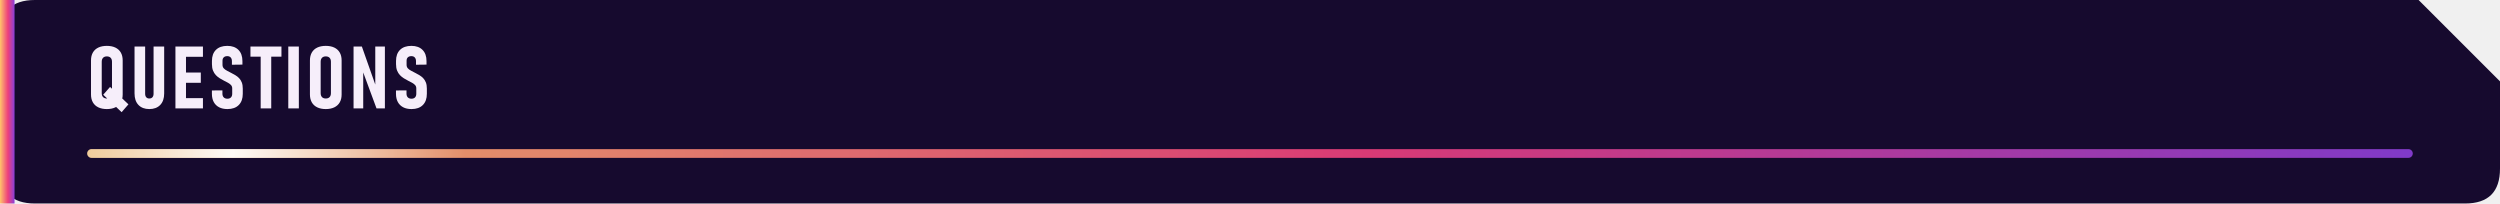
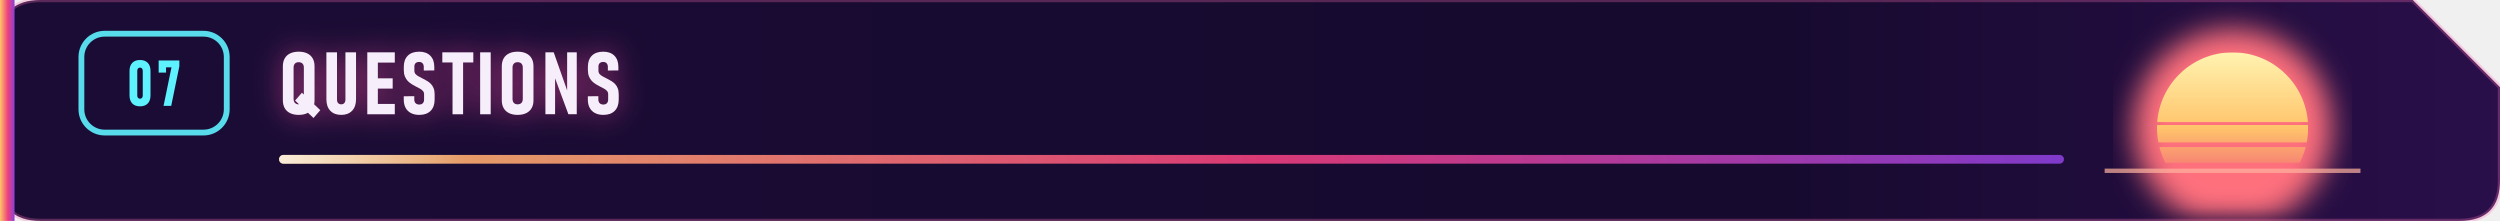
- <svg xmlns="http://www.w3.org/2000/svg" viewBox="0 0 860 70" width="860" height="70" role="img" aria-label="Questions">
+ <svg xmlns="http://www.w3.org/2000/svg" viewBox="0 0 860 76" width="860" height="76" role="img" aria-label="Questions">
  <defs>
    <linearGradient id="ink" x1="0" y1="0" x2="1" y2="0">
      <stop offset="0" stop-color="#ffc46b" />
      <stop offset=".55" stop-color="#ee3f7c" />
      <stop offset="1" stop-color="#8b3fd9" />
    </linearGradient>
+     <linearGradient id="sun" x1="0" y1="0" x2="0" y2="1">
+       <stop offset="0" stop-color="#fff3b0" />
+       <stop offset=".5" stop-color="#ffc46b" />
+       <stop offset="1" stop-color="#ee3f7c" />
+     </linearGradient>
+     <linearGradient id="plate" x1="0" y1="0" x2="1" y2="0">
+       <stop offset="0" stop-color="#1b0c36" />
+       <stop offset=".7" stop-color="#160a2e" />
+       <stop offset="1" stop-color="#2a0f4a" />
+     </linearGradient>
    <linearGradient id="shine" x1="0" y1="0" x2="1" y2="0">
      <stop offset="0" stop-color="#fff" stop-opacity="0" />
      <stop offset=".5" stop-color="#fff" stop-opacity=".95" />
      <stop offset="1" stop-color="#fff" stop-opacity="0" />
    </linearGradient>
+     <filter id="glow" x="-10%" y="-60%" width="120%" height="220%">
+       <feGaussianBlur stdDeviation="5" />
+     </filter>
    <clipPath id="line">
-       <rect x="30" y="51.299" width="800" height="3" rx="1.5" />
+       <rect x="96" y="53.299" width="614" height="3" rx="1.5" />
    </clipPath>
+     <mask id="sm">
+       <circle cx="768" cy="44" r="26" fill="#fff" />
+       <rect x="742" y="58" width="52" height="20" fill="#000" />
+       <rect x="742" y="42" width="52" height="1.0" fill="#000" />
+       <rect x="742" y="49" width="52" height="1.6" fill="#000" />
+       <rect x="742" y="56" width="52" height="2.2" fill="#000" />
+       <rect x="742" y="63" width="52" height="2.8" fill="#000" />
+       <rect x="742" y="70" width="52" height="3.4" fill="#000" />
+     </mask>
  </defs>
  <style>
  .run { animation: run 4.5s ease-in-out infinite; }
  @keyframes run { 0% { transform: translateX(-180px); } 55%, 100% { transform: translateX(900px); } }
-   @media (prefers-reduced-motion: reduce) { * { animation: none !important; } }
+   .on { animation: on 1.4s linear both; }
+   @keyframes on { 0% { opacity: 0; } 10% { opacity: .8; } 14% { opacity: .1; } 22% { opacity: 1; } 26% { opacity: .4; } 34%, 100% { opacity: 1; } }
+   .breathe { animation: breathe 4s ease-in-out infinite alternate; } @keyframes breathe { from { opacity: .35; } to { opacity: .8; } }
+   @media (prefers-reduced-motion: reduce) { .run, .up { animation: none !important; } .up { opacity: 1 !important; } }
</style>
-   <path d="M0,12 Q0,0 12,0 H832 L860,28 V58 Q860,70 848,70 H12 Q0,70 0,58 Z" fill="#160a2e" />
-   <rect x="0" y="0" width="5" height="70" fill="url(#ink)" />
-   <g fill="#f6eefa">
-     <path transform="translate(30.0 16.0)" d="M11.836 22.588 5.508 16.582 7.866 13.901 14.18 19.893ZM6.753 21.519Q5.039 21.519 3.816 20.925Q2.592 20.332 1.948 19.211Q1.304 18.091 1.304 16.509V4.79Q1.304 3.193 1.948 2.073Q2.592 0.952 3.816 0.366Q5.039 -0.22 6.753 -0.22Q8.467 -0.22 9.69 0.366Q10.914 0.952 11.558 2.073Q12.202 3.193 12.202 4.79V16.509Q12.202 18.091 11.558 19.211Q10.914 20.332 9.69 20.925Q8.467 21.519 6.753 21.519ZM6.747 17.886Q7.603 17.886 8.064 17.403Q8.525 16.92 8.525 16.04V5.229Q8.525 4.368 8.064 3.883Q7.603 3.398 6.753 3.398Q5.918 3.398 5.457 3.883Q4.995 4.368 4.995 5.229V16.04Q4.995 16.92 5.457 17.403Q5.918 17.886 6.747 17.886ZM21.363 21.519Q18.982 21.519 17.631 20.105Q16.28 18.691 16.28 16.143V0.0H19.928V16.245Q19.928 17.021 20.308 17.454Q20.687 17.886 21.363 17.886Q22.052 17.886 22.44 17.454Q22.828 17.021 22.828 16.245V0.0H26.476V16.143Q26.476 18.691 25.117 20.105Q23.758 21.519 21.363 21.519ZM30.349 21.299V0.0H33.981V21.299ZM31.96 21.299V17.754H39.812V21.299ZM31.96 12.48V8.95H39.079V12.48ZM31.96 3.545V0.0H39.812V3.545ZM48.24 21.519Q46.556 21.519 45.362 20.896Q44.168 20.273 43.531 19.102Q42.894 17.93 42.894 16.26V15.117L46.512 15.088V16.23Q46.512 17.036 46.966 17.498Q47.42 17.959 48.226 17.959Q49.017 17.959 49.449 17.505Q49.881 17.051 49.881 16.26V14.399Q49.881 13.74 49.493 13.293Q49.104 12.847 48.46 12.488Q47.815 12.129 47.068 11.763Q46.351 11.396 45.611 10.942Q44.871 10.488 44.263 9.851Q43.655 9.214 43.282 8.291Q42.908 7.368 42.908 6.064V4.966Q42.908 2.505 44.292 1.143Q45.677 -0.22 48.196 -0.22Q50.643 -0.22 52.02 1.157Q53.396 2.534 53.396 5.024V6.226L49.778 6.27V5.054Q49.778 4.233 49.361 3.772Q48.943 3.311 48.196 3.311Q47.405 3.311 46.973 3.728Q46.541 4.146 46.541 4.878V6.299Q46.541 7.046 46.988 7.522Q47.435 7.998 48.145 8.357Q48.855 8.716 49.646 9.141Q50.335 9.492 51.016 9.902Q51.697 10.312 52.261 10.898Q52.825 11.484 53.169 12.349Q53.514 13.213 53.514 14.487V16.26Q53.514 18.75 52.129 20.134Q50.745 21.519 48.24 21.519ZM59.672 21.299V1.787H63.305V21.299ZM56.156 3.486V0.0H66.82V3.486ZM72.803 0.0V21.299H69.17V0.0ZM82.066 21.519Q80.352 21.519 79.129 20.925Q77.906 20.332 77.262 19.211Q76.617 18.091 76.617 16.509V4.79Q76.617 3.193 77.262 2.073Q77.906 0.952 79.129 0.366Q80.352 -0.22 82.066 -0.22Q83.781 -0.22 85.004 0.366Q86.227 0.952 86.871 2.073Q87.516 3.193 87.516 4.79V16.509Q87.516 18.091 86.871 19.211Q86.227 20.332 85.004 20.925Q83.781 21.519 82.066 21.519ZM82.06 17.886Q82.916 17.886 83.377 17.403Q83.839 16.92 83.839 16.04V5.229Q83.839 4.368 83.378 3.883Q82.917 3.398 82.066 3.398Q81.231 3.398 80.77 3.883Q80.309 4.368 80.309 5.229V16.04Q80.309 16.92 80.77 17.403Q81.231 17.886 82.06 17.886ZM91.623 21.284V0.0H94.479L99.489 14.212L99.094 14.78V0.0H102.404V21.284H99.519L94.567 7.892L94.948 7.31V21.284ZM111.565 21.519Q109.881 21.519 108.687 20.896Q107.493 20.273 106.856 19.102Q106.219 17.93 106.219 16.26V15.117L109.837 15.088V16.23Q109.837 17.036 110.291 17.498Q110.745 17.959 111.551 17.959Q112.342 17.959 112.774 17.505Q113.206 17.051 113.206 16.26V14.399Q113.206 13.74 112.818 13.293Q112.43 12.847 111.785 12.488Q111.141 12.129 110.394 11.763Q109.676 11.396 108.936 10.942Q108.196 10.488 107.588 9.851Q106.98 9.214 106.607 8.291Q106.233 7.368 106.233 6.064V4.966Q106.233 2.505 107.618 1.143Q109.002 -0.22 111.521 -0.22Q113.968 -0.22 115.345 1.157Q116.722 2.534 116.722 5.024V6.226L113.104 6.27V5.054Q113.104 4.233 112.686 3.772Q112.269 3.311 111.521 3.311Q110.73 3.311 110.298 3.728Q109.866 4.146 109.866 4.878V6.299Q109.866 7.046 110.313 7.522Q110.76 7.998 111.47 8.357Q112.181 8.716 112.972 9.141Q113.66 9.492 114.341 9.902Q115.022 10.312 115.586 10.898Q116.15 11.484 116.495 12.349Q116.839 13.213 116.839 14.487V16.26Q116.839 18.75 115.455 20.134Q114.07 21.519 111.565 21.519Z" />
+   <path d="M0,14 Q0,0 14,0 H830 L860,30 V62 Q860,76 846,76 H14 Q0,76 0,62 Z" fill="url(#plate)" />
+   <path d="M0,14 Q0,0 14,0 H830 L860,30 V62 Q860,76 846,76 H14 Q0,76 0,62 Z" fill="none" stroke="#ff6fb5" stroke-opacity=".28" stroke-width="1.5" />
+   <rect x="0" y="0" width="5" height="76" fill="url(#ink)" />
+   <circle class="breathe" cx="768" cy="44" r="34" fill="#ff6f7d" filter="url(#glow)" />
+   <rect x="742" y="18" width="52" height="52" fill="url(#sun)" mask="url(#sm)" />
+   <rect x="724" y="58" width="88" height="1.5" fill="#ffb3a0" opacity=".7" />
+   <g class="on">
+     <rect x="28" y="11.6" width="50" height="34" rx="8" fill="none" stroke="#5ef2ff" stroke-width="2" opacity=".9" />
+     <g fill="#5ef2ff" transform="translate(43.6 20.8)">
+       <path transform="translate(0.0 0.0)" d="M4.566 15.78Q2.847 15.78 1.901 14.797Q0.956 13.814 0.956 12.021V3.599Q0.956 1.805 1.902 0.822Q2.848 -0.161 4.565 -0.161Q6.283 -0.161 7.229 0.822Q8.175 1.805 8.175 3.599V12.021Q8.175 13.814 7.229 14.797Q6.284 15.78 4.566 15.78ZM4.569 13.159Q5.006 13.159 5.258 12.858Q5.511 12.558 5.511 12.021V3.599Q5.511 3.062 5.256 2.761Q5.002 2.46 4.569 2.46Q4.136 2.46 3.878 2.761Q3.62 3.062 3.62 3.599V12.021Q3.62 12.558 3.876 12.858Q4.133 13.159 4.569 13.159ZM18.099 0.0V1.966L15.296 15.619H12.664L15.392 2.363H13.523V4.179H10.977V0.0Z" />
+     </g>
+     <g fill="#ff4fa3" opacity=".55" filter="url(#glow)">
+       <path transform="translate(96.0 18.0)" d="M11.836 22.588 5.508 16.582 7.866 13.901 14.18 19.893ZM6.753 21.519Q5.039 21.519 3.816 20.925Q2.592 20.332 1.948 19.211Q1.304 18.091 1.304 16.509V4.79Q1.304 3.193 1.948 2.073Q2.592 0.952 3.816 0.366Q5.039 -0.22 6.753 -0.22Q8.467 -0.22 9.69 0.366Q10.914 0.952 11.558 2.073Q12.202 3.193 12.202 4.79V16.509Q12.202 18.091 11.558 19.211Q10.914 20.332 9.69 20.925Q8.467 21.519 6.753 21.519ZM6.747 17.886Q7.603 17.886 8.064 17.403Q8.525 16.92 8.525 16.04V5.229Q8.525 4.368 8.064 3.883Q7.603 3.398 6.753 3.398Q5.918 3.398 5.457 3.883Q4.995 4.368 4.995 5.229V16.04Q4.995 16.92 5.457 17.403Q5.918 17.886 6.747 17.886ZM21.363 21.519Q18.982 21.519 17.631 20.105Q16.28 18.691 16.28 16.143V0.0H19.928V16.245Q19.928 17.021 20.308 17.454Q20.687 17.886 21.363 17.886Q22.052 17.886 22.44 17.454Q22.828 17.021 22.828 16.245V0.0H26.476V16.143Q26.476 18.691 25.117 20.105Q23.758 21.519 21.363 21.519ZM30.349 21.299V0.0H33.981V21.299ZM31.96 21.299V17.754H39.812V21.299ZM31.96 12.48V8.95H39.079V12.48ZM31.96 3.545V0.0H39.812V3.545ZM48.24 21.519Q46.556 21.519 45.362 20.896Q44.168 20.273 43.531 19.102Q42.894 17.93 42.894 16.26V15.117L46.512 15.088V16.23Q46.512 17.036 46.966 17.498Q47.42 17.959 48.226 17.959Q49.017 17.959 49.449 17.505Q49.881 17.051 49.881 16.26V14.399Q49.881 13.74 49.493 13.293Q49.104 12.847 48.46 12.488Q47.815 12.129 47.068 11.763Q46.351 11.396 45.611 10.942Q44.871 10.488 44.263 9.851Q43.655 9.214 43.282 8.291Q42.908 7.368 42.908 6.064V4.966Q42.908 2.505 44.292 1.143Q45.677 -0.22 48.196 -0.22Q50.643 -0.22 52.02 1.157Q53.396 2.534 53.396 5.024V6.226L49.778 6.27V5.054Q49.778 4.233 49.361 3.772Q48.943 3.311 48.196 3.311Q47.405 3.311 46.973 3.728Q46.541 4.146 46.541 4.878V6.299Q46.541 7.046 46.988 7.522Q47.435 7.998 48.145 8.357Q48.855 8.716 49.646 9.141Q50.335 9.492 51.016 9.902Q51.697 10.312 52.261 10.898Q52.825 11.484 53.169 12.349Q53.514 13.213 53.514 14.487V16.26Q53.514 18.75 52.129 20.134Q50.745 21.519 48.24 21.519ZM59.672 21.299V1.787H63.305V21.299ZM56.156 3.486V0.0H66.82V3.486ZM72.803 0.0V21.299H69.17V0.0ZM82.066 21.519Q80.352 21.519 79.129 20.925Q77.906 20.332 77.262 19.211Q76.617 18.091 76.617 16.509V4.79Q76.617 3.193 77.262 2.073Q77.906 0.952 79.129 0.366Q80.352 -0.22 82.066 -0.22Q83.781 -0.22 85.004 0.366Q86.227 0.952 86.871 2.073Q87.516 3.193 87.516 4.79V16.509Q87.516 18.091 86.871 19.211Q86.227 20.332 85.004 20.925Q83.781 21.519 82.066 21.519ZM82.06 17.886Q82.916 17.886 83.377 17.403Q83.839 16.92 83.839 16.04V5.229Q83.839 4.368 83.378 3.883Q82.917 3.398 82.066 3.398Q81.231 3.398 80.77 3.883Q80.309 4.368 80.309 5.229V16.04Q80.309 16.92 80.77 17.403Q81.231 17.886 82.06 17.886ZM91.623 21.284V0.0H94.479L99.489 14.212L99.094 14.78V0.0H102.404V21.284H99.519L94.567 7.892L94.948 7.31V21.284ZM111.565 21.519Q109.881 21.519 108.687 20.896Q107.493 20.273 106.856 19.102Q106.219 17.93 106.219 16.26V15.117L109.837 15.088V16.23Q109.837 17.036 110.291 17.498Q110.745 17.959 111.551 17.959Q112.342 17.959 112.774 17.505Q113.206 17.051 113.206 16.26V14.399Q113.206 13.74 112.818 13.293Q112.43 12.847 111.785 12.488Q111.141 12.129 110.394 11.763Q109.676 11.396 108.936 10.942Q108.196 10.488 107.588 9.851Q106.98 9.214 106.607 8.291Q106.233 7.368 106.233 6.064V4.966Q106.233 2.505 107.618 1.143Q109.002 -0.22 111.521 -0.22Q113.968 -0.22 115.345 1.157Q116.722 2.534 116.722 5.024V6.226L113.104 6.27V5.054Q113.104 4.233 112.686 3.772Q112.269 3.311 111.521 3.311Q110.73 3.311 110.298 3.728Q109.866 4.146 109.866 4.878V6.299Q109.866 7.046 110.313 7.522Q110.76 7.998 111.47 8.357Q112.181 8.716 112.972 9.141Q113.66 9.492 114.341 9.902Q115.022 10.312 115.586 10.898Q116.15 11.484 116.495 12.349Q116.839 13.213 116.839 14.487V16.26Q116.839 18.75 115.455 20.134Q114.07 21.519 111.565 21.519Z" />
+     </g>
+     <g fill="#f6eefa">
+       <path transform="translate(96.0 18.0)" d="M11.836 22.588 5.508 16.582 7.866 13.901 14.18 19.893ZM6.753 21.519Q5.039 21.519 3.816 20.925Q2.592 20.332 1.948 19.211Q1.304 18.091 1.304 16.509V4.79Q1.304 3.193 1.948 2.073Q2.592 0.952 3.816 0.366Q5.039 -0.22 6.753 -0.22Q8.467 -0.22 9.69 0.366Q10.914 0.952 11.558 2.073Q12.202 3.193 12.202 4.79V16.509Q12.202 18.091 11.558 19.211Q10.914 20.332 9.69 20.925Q8.467 21.519 6.753 21.519ZM6.747 17.886Q7.603 17.886 8.064 17.403Q8.525 16.92 8.525 16.04V5.229Q8.525 4.368 8.064 3.883Q7.603 3.398 6.753 3.398Q5.918 3.398 5.457 3.883Q4.995 4.368 4.995 5.229V16.04Q4.995 16.92 5.457 17.403Q5.918 17.886 6.747 17.886ZM21.363 21.519Q18.982 21.519 17.631 20.105Q16.28 18.691 16.28 16.143V0.0H19.928V16.245Q19.928 17.021 20.308 17.454Q20.687 17.886 21.363 17.886Q22.052 17.886 22.44 17.454Q22.828 17.021 22.828 16.245V0.0H26.476V16.143Q26.476 18.691 25.117 20.105Q23.758 21.519 21.363 21.519ZM30.349 21.299V0.0H33.981V21.299ZM31.96 21.299V17.754H39.812V21.299ZM31.96 12.48V8.95H39.079V12.48ZM31.96 3.545V0.0H39.812V3.545ZM48.24 21.519Q46.556 21.519 45.362 20.896Q44.168 20.273 43.531 19.102Q42.894 17.93 42.894 16.26V15.117L46.512 15.088V16.23Q46.512 17.036 46.966 17.498Q47.42 17.959 48.226 17.959Q49.017 17.959 49.449 17.505Q49.881 17.051 49.881 16.26V14.399Q49.881 13.74 49.493 13.293Q49.104 12.847 48.46 12.488Q47.815 12.129 47.068 11.763Q46.351 11.396 45.611 10.942Q44.871 10.488 44.263 9.851Q43.655 9.214 43.282 8.291Q42.908 7.368 42.908 6.064V4.966Q42.908 2.505 44.292 1.143Q45.677 -0.22 48.196 -0.22Q50.643 -0.22 52.02 1.157Q53.396 2.534 53.396 5.024V6.226L49.778 6.27V5.054Q49.778 4.233 49.361 3.772Q48.943 3.311 48.196 3.311Q47.405 3.311 46.973 3.728Q46.541 4.146 46.541 4.878V6.299Q46.541 7.046 46.988 7.522Q47.435 7.998 48.145 8.357Q48.855 8.716 49.646 9.141Q50.335 9.492 51.016 9.902Q51.697 10.312 52.261 10.898Q52.825 11.484 53.169 12.349Q53.514 13.213 53.514 14.487V16.26Q53.514 18.75 52.129 20.134Q50.745 21.519 48.24 21.519ZM59.672 21.299V1.787H63.305V21.299ZM56.156 3.486V0.0H66.82V3.486ZM72.803 0.0V21.299H69.17V0.0ZM82.066 21.519Q80.352 21.519 79.129 20.925Q77.906 20.332 77.262 19.211Q76.617 18.091 76.617 16.509V4.79Q76.617 3.193 77.262 2.073Q77.906 0.952 79.129 0.366Q80.352 -0.22 82.066 -0.22Q83.781 -0.22 85.004 0.366Q86.227 0.952 86.871 2.073Q87.516 3.193 87.516 4.79V16.509Q87.516 18.091 86.871 19.211Q86.227 20.332 85.004 20.925Q83.781 21.519 82.066 21.519ZM82.06 17.886Q82.916 17.886 83.377 17.403Q83.839 16.92 83.839 16.04V5.229Q83.839 4.368 83.378 3.883Q82.917 3.398 82.066 3.398Q81.231 3.398 80.77 3.883Q80.309 4.368 80.309 5.229V16.04Q80.309 16.92 80.77 17.403Q81.231 17.886 82.06 17.886ZM91.623 21.284V0.0H94.479L99.489 14.212L99.094 14.78V0.0H102.404V21.284H99.519L94.567 7.892L94.948 7.31V21.284ZM111.565 21.519Q109.881 21.519 108.687 20.896Q107.493 20.273 106.856 19.102Q106.219 17.93 106.219 16.26V15.117L109.837 15.088V16.23Q109.837 17.036 110.291 17.498Q110.745 17.959 111.551 17.959Q112.342 17.959 112.774 17.505Q113.206 17.051 113.206 16.26V14.399Q113.206 13.74 112.818 13.293Q112.43 12.847 111.785 12.488Q111.141 12.129 110.394 11.763Q109.676 11.396 108.936 10.942Q108.196 10.488 107.588 9.851Q106.98 9.214 106.607 8.291Q106.233 7.368 106.233 6.064V4.966Q106.233 2.505 107.618 1.143Q109.002 -0.22 111.521 -0.22Q113.968 -0.22 115.345 1.157Q116.722 2.534 116.722 5.024V6.226L113.104 6.27V5.054Q113.104 4.233 112.686 3.772Q112.269 3.311 111.521 3.311Q110.73 3.311 110.298 3.728Q109.866 4.146 109.866 4.878V6.299Q109.866 7.046 110.313 7.522Q110.76 7.998 111.47 8.357Q112.181 8.716 112.972 9.141Q113.66 9.492 114.341 9.902Q115.022 10.312 115.586 10.898Q116.15 11.484 116.495 12.349Q116.839 13.213 116.839 14.487V16.26Q116.839 18.75 115.455 20.134Q114.07 21.519 111.565 21.519Z" />
+     </g>
  </g>
-   <rect x="30" y="51.299" width="800" height="3" rx="1.5" fill="url(#ink)" opacity=".9" />
+   <rect x="96" y="53.299" width="614" height="3" rx="1.5" fill="url(#ink)" opacity=".9" />
  <g clip-path="url(#line)">
-     <rect class="run" x="0" y="49.299" width="160" height="7" fill="url(#shine)" />
+     <rect class="run" x="0" y="51.299" width="160" height="7" fill="url(#shine)" />
  </g>
</svg>
